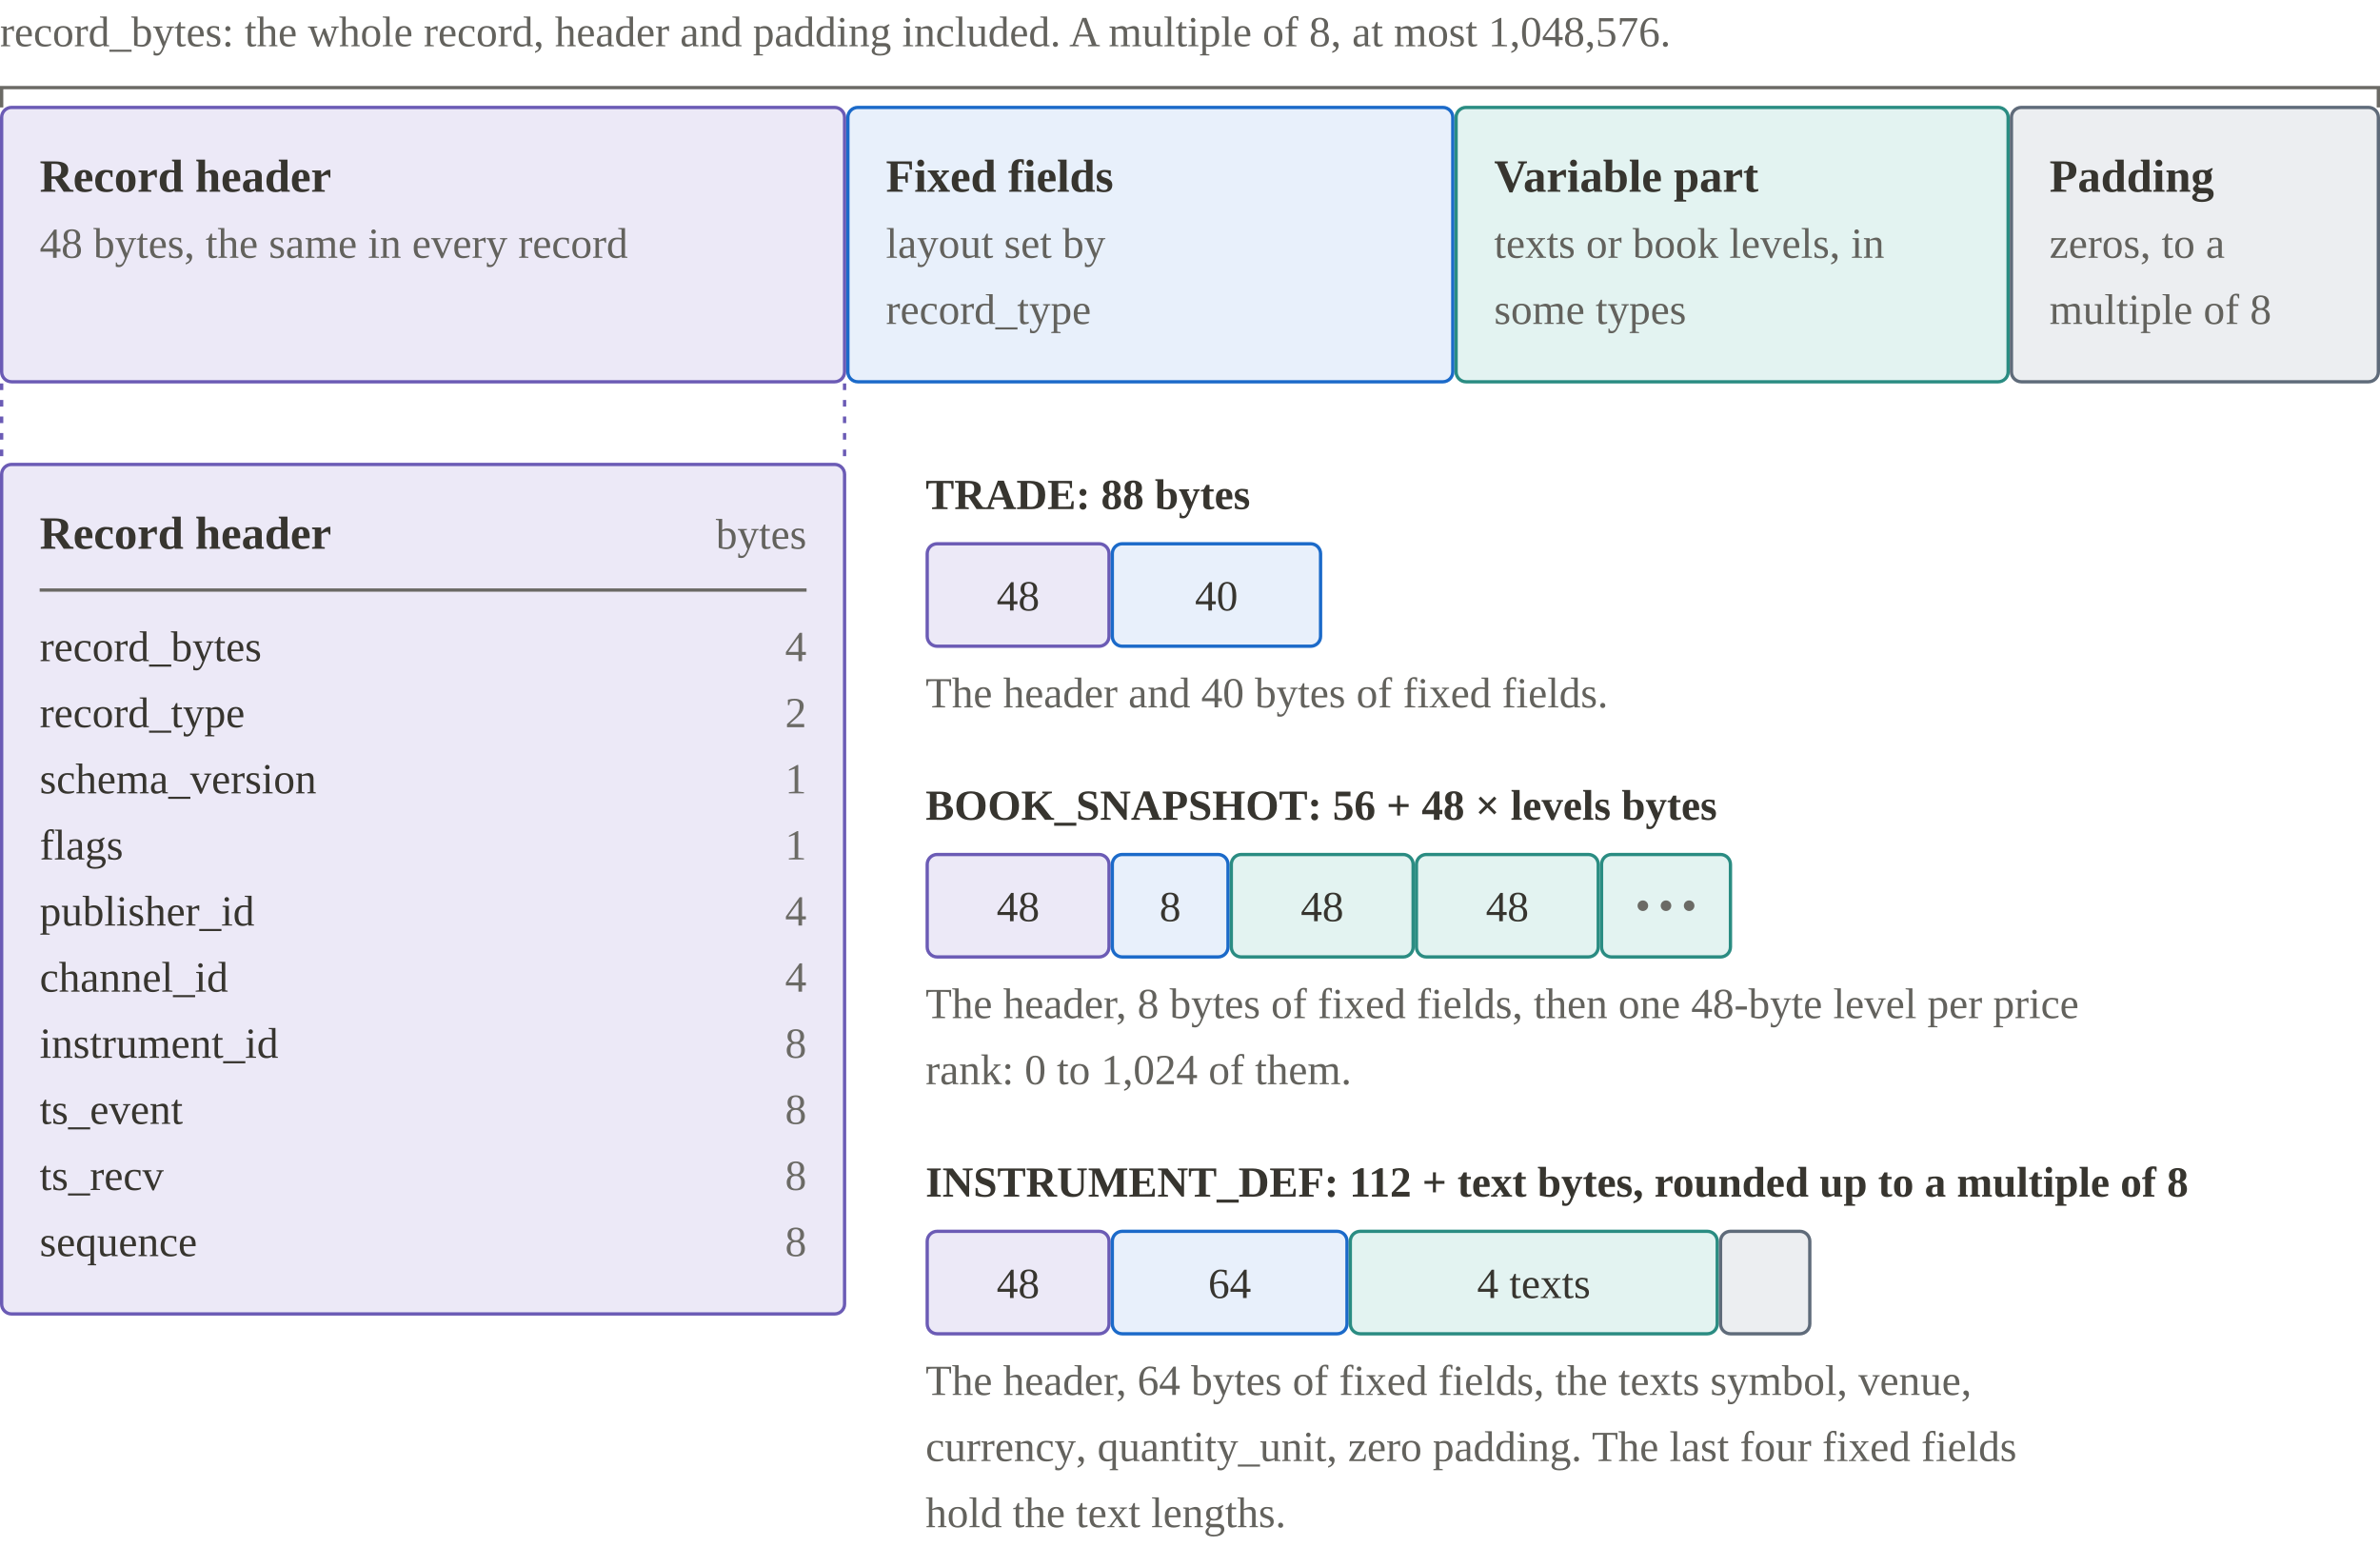
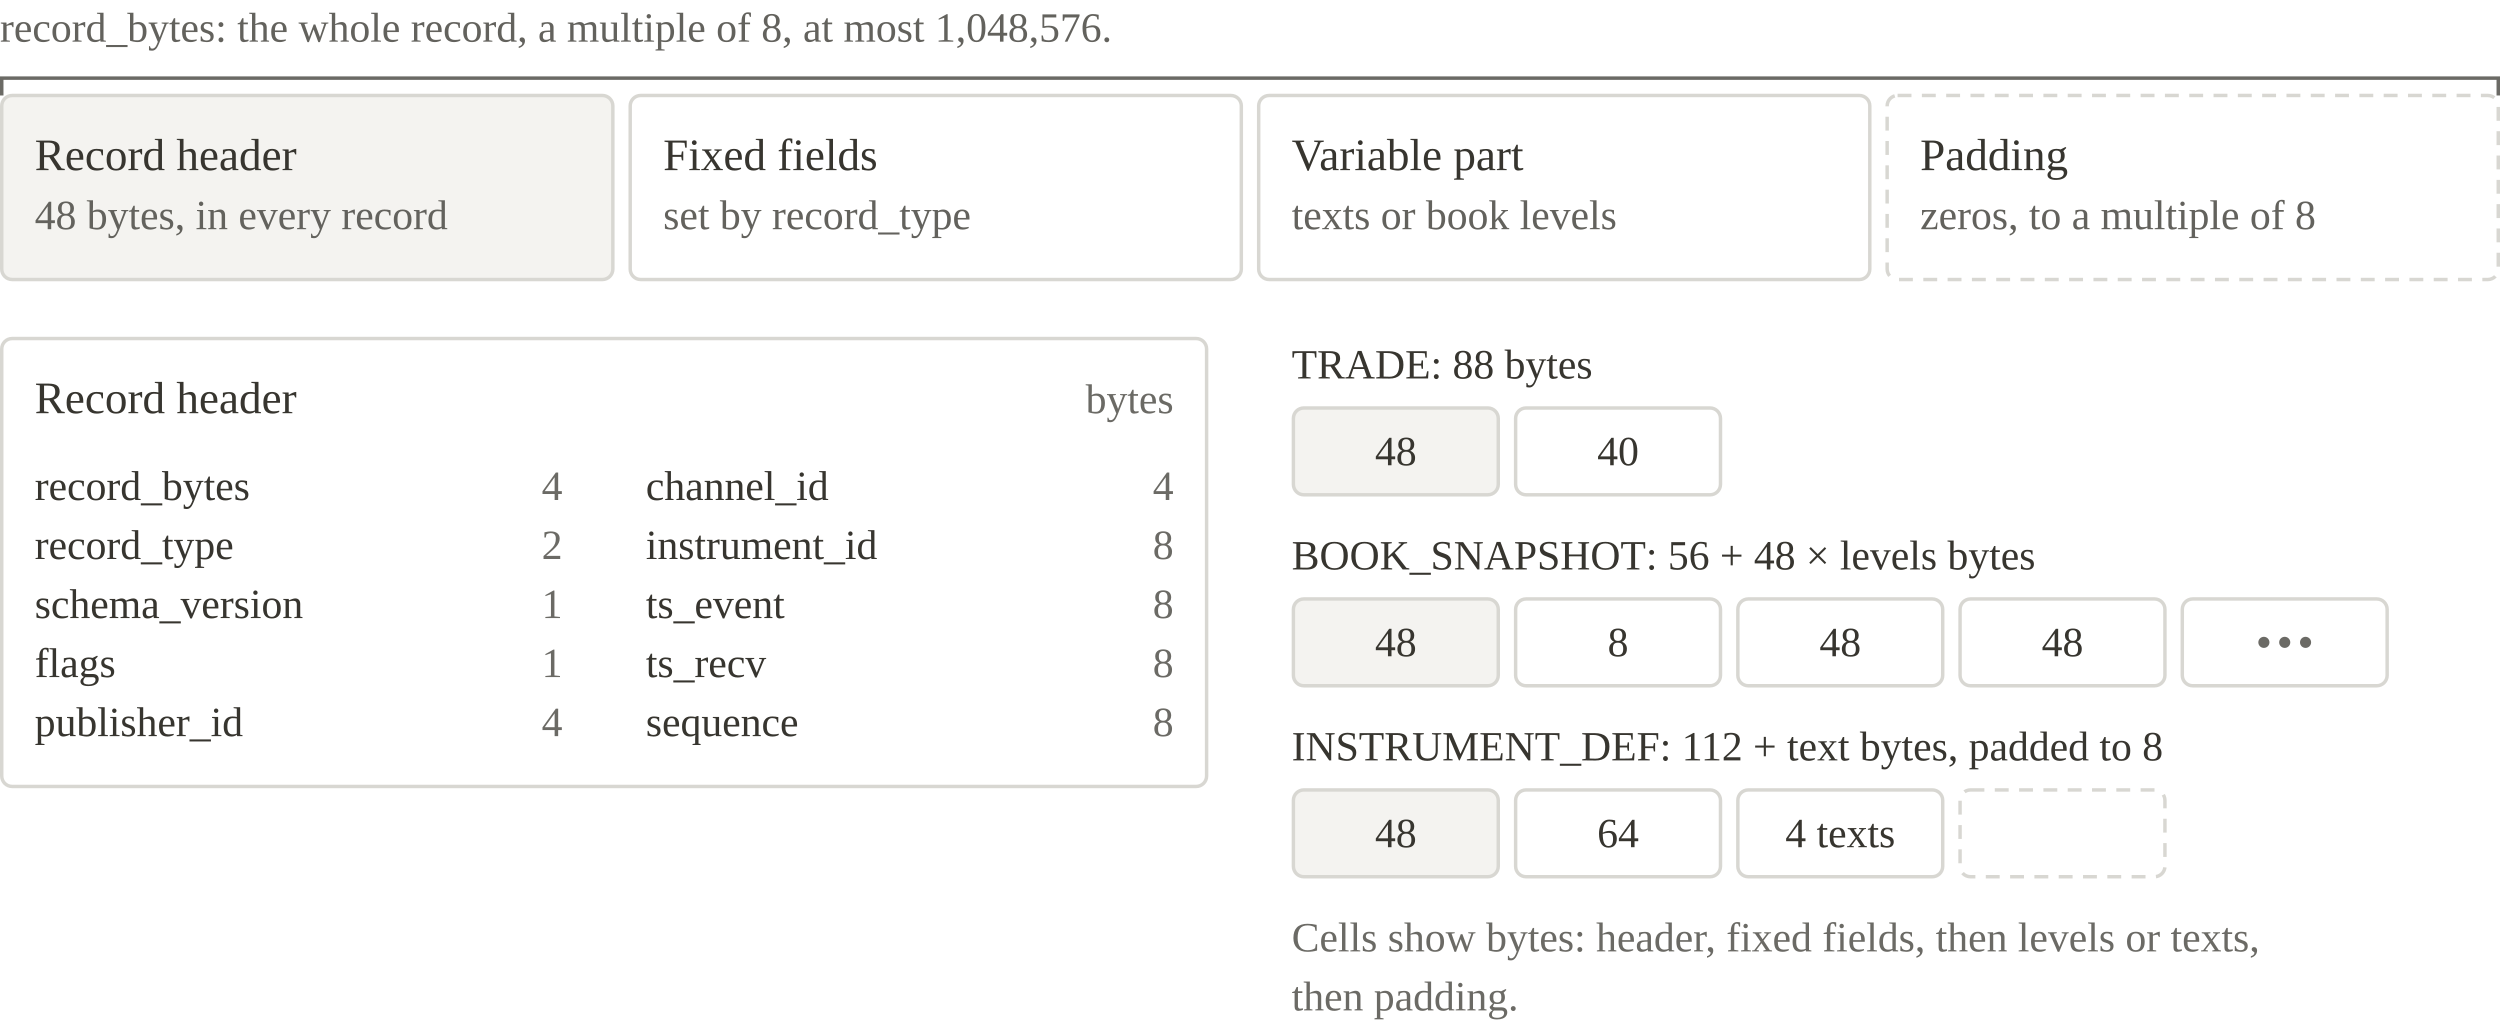
- <svg xmlns="http://www.w3.org/2000/svg" viewBox="0 0 720 468" role="img" aria-labelledby="nwtd-record-anatomy-w-title nwtd-record-anatomy-w-desc" class="nwt-diagram" font-family="inherit" fill="none">
-   <path d="M0.5 116V140" fill="none" stroke="var(--c4, #6b5bb5)" stroke-dasharray="2 3" />
-   <path d="M255.5 116V140" fill="none" stroke="var(--c4, #6b5bb5)" stroke-dasharray="2 3" />
-   <text x="0" y="14" font-size="13" fill="var(--fg-2, #63625d)">
-     <tspan font-family="var(--font-mono, ui-monospace, monospace)">record_bytes</tspan>: the whole record, header and padding included. A multiple of 8, at most 1,048,576.</text>
-   <path d="M0.5 32.5V26.5H719.5V32.5" fill="none" stroke="var(--fg-3, #6b6a65)" />
-   <rect x="0.5" y="32.5" width="255" height="83" rx="3" fill="var(--c4-bg, #ece9f7)" stroke="var(--c4, #6b5bb5)" />
-   <text x="12" y="58" font-size="14" fill="var(--fg, #37352f)" font-weight="600">Record header</text>
-   <text x="12" y="78" font-size="13" fill="var(--fg-2, #63625d)">48 bytes, the same in every record</text>
-   <rect x="256.5" y="32.5" width="183" height="83" rx="3" fill="var(--c1-bg, #e8f0fb)" stroke="var(--c1, #1b6ac9)" />
-   <text x="268" y="58" font-size="14" fill="var(--fg, #37352f)" font-weight="600">Fixed fields</text>
-   <text x="268" y="78" font-size="13" fill="var(--fg-2, #63625d)">layout set by</text>
-   <text x="268" y="98" font-size="13" fill="var(--fg-2, #63625d)">
-     <tspan font-family="var(--font-mono, ui-monospace, monospace)">record_type</tspan>
+ <svg xmlns="http://www.w3.org/2000/svg" viewBox="0 0 720 296" class="nwt-dg" font-family="inherit" role="img">
+   <style>.nwt-dg text{font-size:12px;fill:var(--fg-2,#63625d)}.nwt-dg .t{font-size:13px;font-weight:500;fill:var(--fg,#37352f)}.nwt-dg .p{fill:var(--fg,#37352f)}.nwt-dg .q{fill:var(--fg-3,#6b6a65)}.nwt-dg .m{font-family:var(--font-mono,ui-monospace,monospace)}.nwt-dg .e{text-anchor:end}.nwt-dg .c{text-anchor:middle}.nwt-dg rect,.nwt-dg polygon,.nwt-dg circle{fill:var(--panel,#ffffff);stroke:var(--line-2,#d8d7d2)}.nwt-dg .s{fill:var(--bg-2,#f4f3f0)}.nwt-dg .n{fill:none}.nwt-dg .d{stroke-dasharray:4 3}.nwt-dg .f{stroke:var(--fg,#37352f)}.nwt-dg path{fill:none;stroke:var(--fg-3,#6b6a65)}.nwt-dg .h{stroke:var(--line-2,#d8d7d2)}.nwt-dg .k{fill:var(--fg-3,#6b6a65);stroke:none}</style>
+   <text x="0" y="12">
+     <tspan class="m">record_bytes</tspan>: the whole record, a multiple of 8, at most 1,048,576.</text>
+   <path d="M0.5 27.5V22.5H719.5V27.5" />
+   <rect class="s" x="0.5" y="27.5" width="176" height="53" rx="3" />
+   <text x="10" y="49" class="t">Record header</text>
+   <text x="10" y="66">48 bytes, in every record</text>
+   <rect x="181.5" y="27.5" width="176" height="53" rx="3" />
+   <text x="191" y="49" class="t">Fixed fields</text>
+   <text x="191" y="66">set by <tspan class="m">record_type</tspan>
  </text>
-   <rect x="440.5" y="32.5" width="167" height="83" rx="3" fill="var(--c2-bg, #e3f3f1)" stroke="var(--c2, #2a8c82)" />
-   <text x="452" y="58" font-size="14" fill="var(--fg, #37352f)" font-weight="600">Variable part</text>
-   <text x="452" y="78" font-size="13" fill="var(--fg-2, #63625d)">texts or book levels, in</text>
-   <text x="452" y="98" font-size="13" fill="var(--fg-2, #63625d)">some types</text>
-   <rect x="608.5" y="32.5" width="111" height="83" rx="3" fill="var(--c5-bg, #eceef1)" stroke="var(--c5, #5f6b7a)" />
-   <text x="620" y="58" font-size="14" fill="var(--fg, #37352f)" font-weight="600">Padding</text>
-   <text x="620" y="78" font-size="13" fill="var(--fg-2, #63625d)">zeros, to a</text>
-   <text x="620" y="98" font-size="13" fill="var(--fg-2, #63625d)">multiple of 8</text>
-   <rect x="0.5" y="140.5" width="255" height="257" rx="3" fill="var(--c4-bg, #ece9f7)" stroke="var(--c4, #6b5bb5)" />
-   <text x="12" y="166" font-size="14" fill="var(--fg, #37352f)" font-weight="600">Record header</text>
-   <text x="244" y="166" font-size="13" fill="var(--fg-2, #63625d)" text-anchor="end">bytes</text>
-   <path d="M12 178.5H244" fill="none" stroke="var(--fg-3, #6b6a65)" />
-   <text x="12" y="200" font-size="13" fill="var(--fg, #37352f)">
-     <tspan font-family="var(--font-mono, ui-monospace, monospace)">record_bytes</tspan>
-   </text>
-   <text x="244" y="200" font-size="13" fill="var(--fg-3, #6b6a65)" text-anchor="end">
-     <tspan font-family="var(--font-mono, ui-monospace, monospace)">4</tspan>
-   </text>
-   <text x="12" y="220" font-size="13" fill="var(--fg, #37352f)">
-     <tspan font-family="var(--font-mono, ui-monospace, monospace)">record_type</tspan>
-   </text>
-   <text x="244" y="220" font-size="13" fill="var(--fg-3, #6b6a65)" text-anchor="end">
-     <tspan font-family="var(--font-mono, ui-monospace, monospace)">2</tspan>
-   </text>
-   <text x="12" y="240" font-size="13" fill="var(--fg, #37352f)">
-     <tspan font-family="var(--font-mono, ui-monospace, monospace)">schema_version</tspan>
-   </text>
-   <text x="244" y="240" font-size="13" fill="var(--fg-3, #6b6a65)" text-anchor="end">
-     <tspan font-family="var(--font-mono, ui-monospace, monospace)">1</tspan>
-   </text>
-   <text x="12" y="260" font-size="13" fill="var(--fg, #37352f)">
-     <tspan font-family="var(--font-mono, ui-monospace, monospace)">flags</tspan>
-   </text>
-   <text x="244" y="260" font-size="13" fill="var(--fg-3, #6b6a65)" text-anchor="end">
-     <tspan font-family="var(--font-mono, ui-monospace, monospace)">1</tspan>
-   </text>
-   <text x="12" y="280" font-size="13" fill="var(--fg, #37352f)">
-     <tspan font-family="var(--font-mono, ui-monospace, monospace)">publisher_id</tspan>
-   </text>
-   <text x="244" y="280" font-size="13" fill="var(--fg-3, #6b6a65)" text-anchor="end">
-     <tspan font-family="var(--font-mono, ui-monospace, monospace)">4</tspan>
-   </text>
-   <text x="12" y="300" font-size="13" fill="var(--fg, #37352f)">
-     <tspan font-family="var(--font-mono, ui-monospace, monospace)">channel_id</tspan>
-   </text>
-   <text x="244" y="300" font-size="13" fill="var(--fg-3, #6b6a65)" text-anchor="end">
-     <tspan font-family="var(--font-mono, ui-monospace, monospace)">4</tspan>
-   </text>
-   <text x="12" y="320" font-size="13" fill="var(--fg, #37352f)">
-     <tspan font-family="var(--font-mono, ui-monospace, monospace)">instrument_id</tspan>
-   </text>
-   <text x="244" y="320" font-size="13" fill="var(--fg-3, #6b6a65)" text-anchor="end">
-     <tspan font-family="var(--font-mono, ui-monospace, monospace)">8</tspan>
-   </text>
-   <text x="12" y="340" font-size="13" fill="var(--fg, #37352f)">
-     <tspan font-family="var(--font-mono, ui-monospace, monospace)">ts_event</tspan>
-   </text>
-   <text x="244" y="340" font-size="13" fill="var(--fg-3, #6b6a65)" text-anchor="end">
-     <tspan font-family="var(--font-mono, ui-monospace, monospace)">8</tspan>
-   </text>
-   <text x="12" y="360" font-size="13" fill="var(--fg, #37352f)">
-     <tspan font-family="var(--font-mono, ui-monospace, monospace)">ts_recv</tspan>
-   </text>
-   <text x="244" y="360" font-size="13" fill="var(--fg-3, #6b6a65)" text-anchor="end">
-     <tspan font-family="var(--font-mono, ui-monospace, monospace)">8</tspan>
-   </text>
-   <text x="12" y="380" font-size="13" fill="var(--fg, #37352f)">
-     <tspan font-family="var(--font-mono, ui-monospace, monospace)">sequence</tspan>
-   </text>
-   <text x="244" y="380" font-size="13" fill="var(--fg-3, #6b6a65)" text-anchor="end">
-     <tspan font-family="var(--font-mono, ui-monospace, monospace)">8</tspan>
-   </text>
-   <text x="280" y="154" font-size="13" fill="var(--fg, #37352f)" font-weight="600">
-     <tspan font-family="var(--font-mono, ui-monospace, monospace)">TRADE</tspan>: 88 bytes</text>
-   <rect x="280.5" y="164.5" width="55" height="31" rx="3" fill="var(--c4-bg, #ece9f7)" stroke="var(--c4, #6b5bb5)" />
-   <text x="308" y="184.68" font-size="13" fill="var(--fg, #37352f)" text-anchor="middle">48</text>
-   <rect x="336.5" y="164.5" width="63" height="31" rx="3" fill="var(--c1-bg, #e8f0fb)" stroke="var(--c1, #1b6ac9)" />
-   <text x="368" y="184.68" font-size="13" fill="var(--fg, #37352f)" text-anchor="middle">40</text>
-   <text x="280" y="214" font-size="13" fill="var(--fg-2, #63625d)">The header and 40 bytes of fixed fields.</text>
-   <text x="280" y="248" font-size="13" fill="var(--fg, #37352f)" font-weight="600">
-     <tspan font-family="var(--font-mono, ui-monospace, monospace)">BOOK_SNAPSHOT</tspan>: 56 + 48 × <tspan font-family="var(--font-mono, ui-monospace, monospace)">levels</tspan> bytes</text>
-   <rect x="280.5" y="258.5" width="55" height="31" rx="3" fill="var(--c4-bg, #ece9f7)" stroke="var(--c4, #6b5bb5)" />
-   <text x="308" y="278.68" font-size="13" fill="var(--fg, #37352f)" text-anchor="middle">48</text>
-   <rect x="336.5" y="258.5" width="35" height="31" rx="3" fill="var(--c1-bg, #e8f0fb)" stroke="var(--c1, #1b6ac9)" />
-   <text x="354" y="278.68" font-size="13" fill="var(--fg, #37352f)" text-anchor="middle">8</text>
-   <rect x="372.5" y="258.5" width="55" height="31" rx="3" fill="var(--c2-bg, #e3f3f1)" stroke="var(--c2, #2a8c82)" />
-   <text x="400" y="278.68" font-size="13" fill="var(--fg, #37352f)" text-anchor="middle">48</text>
-   <rect x="428.5" y="258.5" width="55" height="31" rx="3" fill="var(--c2-bg, #e3f3f1)" stroke="var(--c2, #2a8c82)" />
-   <text x="456" y="278.68" font-size="13" fill="var(--fg, #37352f)" text-anchor="middle">48</text>
-   <rect x="484.5" y="258.5" width="39" height="31" rx="3" fill="var(--c2-bg, #e3f3f1)" stroke="var(--c2, #2a8c82)" />
-   <circle cx="497.0" cy="274.0" r="1.6" fill="var(--fg-3, #6b6a65)" />
-   <circle cx="504.0" cy="274.0" r="1.6" fill="var(--fg-3, #6b6a65)" />
-   <circle cx="511.0" cy="274.0" r="1.6" fill="var(--fg-3, #6b6a65)" />
-   <text x="280" y="308" font-size="13" fill="var(--fg-2, #63625d)">The header, 8 bytes of fixed fields, then one 48-byte level per price</text>
-   <text x="280" y="328" font-size="13" fill="var(--fg-2, #63625d)">rank: 0 to 1,024 of them.</text>
-   <text x="280" y="362" font-size="13" fill="var(--fg, #37352f)" font-weight="600">
-     <tspan font-family="var(--font-mono, ui-monospace, monospace)">INSTRUMENT_DEF</tspan>: 112 + text bytes, rounded up to a multiple of 8</text>
-   <rect x="280.5" y="372.5" width="55" height="31" rx="3" fill="var(--c4-bg, #ece9f7)" stroke="var(--c4, #6b5bb5)" />
-   <text x="308" y="392.68" font-size="13" fill="var(--fg, #37352f)" text-anchor="middle">48</text>
-   <rect x="336.5" y="372.5" width="71" height="31" rx="3" fill="var(--c1-bg, #e8f0fb)" stroke="var(--c1, #1b6ac9)" />
-   <text x="372" y="392.68" font-size="13" fill="var(--fg, #37352f)" text-anchor="middle">64</text>
-   <rect x="408.5" y="372.5" width="111" height="31" rx="3" fill="var(--c2-bg, #e3f3f1)" stroke="var(--c2, #2a8c82)" />
-   <text x="464" y="392.68" font-size="13" fill="var(--fg, #37352f)" text-anchor="middle">4 texts</text>
-   <rect x="520.5" y="372.5" width="27" height="31" rx="3" fill="var(--c5-bg, #eceef1)" stroke="var(--c5, #5f6b7a)" />
-   <text x="280" y="422" font-size="13" fill="var(--fg-2, #63625d)">The header, 64 bytes of fixed fields, the texts <tspan font-family="var(--font-mono, ui-monospace, monospace)">symbol</tspan>, <tspan font-family="var(--font-mono, ui-monospace, monospace)">venue</tspan>,</text>
-   <text x="280" y="442" font-size="13" fill="var(--fg-2, #63625d)">
-     <tspan font-family="var(--font-mono, ui-monospace, monospace)">currency</tspan>, <tspan font-family="var(--font-mono, ui-monospace, monospace)">quantity_unit</tspan>, zero padding. The last four fixed fields</text>
-   <text x="280" y="462" font-size="13" fill="var(--fg-2, #63625d)">hold the text lengths.</text>
+   <rect x="362.5" y="27.5" width="176" height="53" rx="3" />
+   <text x="372" y="49" class="t">Variable part</text>
+   <text x="372" y="66">texts or book levels</text>
+   <rect class="d" x="543.5" y="27.5" width="176" height="53" rx="3" />
+   <text x="553" y="49" class="t">Padding</text>
+   <text x="553" y="66">zeros, to a multiple of 8</text>
+   <rect x="0.5" y="97.5" width="347" height="129" rx="3" />
+   <text x="10" y="119" class="t">Record header</text>
+   <text x="338" y="119" class="q e">bytes</text>
+   <text x="10" y="144" class="p m">record_bytes</text>
+   <text x="162" y="144" class="q e m">4</text>
+   <text x="10" y="161" class="p m">record_type</text>
+   <text x="162" y="161" class="q e m">2</text>
+   <text x="10" y="178" class="p m">schema_version</text>
+   <text x="162" y="178" class="q e m">1</text>
+   <text x="10" y="195" class="p m">flags</text>
+   <text x="162" y="195" class="q e m">1</text>
+   <text x="10" y="212" class="p m">publisher_id</text>
+   <text x="162" y="212" class="q e m">4</text>
+   <text x="186" y="144" class="p m">channel_id</text>
+   <text x="338" y="144" class="q e m">4</text>
+   <text x="186" y="161" class="p m">instrument_id</text>
+   <text x="338" y="161" class="q e m">8</text>
+   <text x="186" y="178" class="p m">ts_event</text>
+   <text x="338" y="178" class="q e m">8</text>
+   <text x="186" y="195" class="p m">ts_recv</text>
+   <text x="338" y="195" class="q e m">8</text>
+   <text x="186" y="212" class="p m">sequence</text>
+   <text x="338" y="212" class="q e m">8</text>
+   <text x="372" y="109" class="p">
+     <tspan class="m">TRADE</tspan>: 88 bytes</text>
+   <rect class="s" x="372.5" y="117.5" width="59" height="25" rx="3" />
+   <text x="402" y="134" class="p c">48</text>
+   <rect x="436.5" y="117.5" width="59" height="25" rx="3" />
+   <text x="466" y="134" class="p c">40</text>
+   <text x="372" y="164" class="p">
+     <tspan class="m">BOOK_SNAPSHOT</tspan>: 56 + 48 × <tspan class="m">levels</tspan> bytes</text>
+   <rect class="s" x="372.5" y="172.5" width="59" height="25" rx="3" />
+   <text x="402" y="189" class="p c">48</text>
+   <rect x="436.5" y="172.5" width="59" height="25" rx="3" />
+   <text x="466" y="189" class="p c">8</text>
+   <rect x="500.5" y="172.5" width="59" height="25" rx="3" />
+   <text x="530" y="189" class="p c">48</text>
+   <rect x="564.5" y="172.5" width="59" height="25" rx="3" />
+   <text x="594" y="189" class="p c">48</text>
+   <rect x="628.5" y="172.5" width="59" height="25" rx="3" />
+   <circle class="k" cx="652" cy="185" r="1.6" />
+   <circle class="k" cx="658" cy="185" r="1.6" />
+   <circle class="k" cx="664" cy="185" r="1.6" />
+   <text x="372" y="219" class="p">
+     <tspan class="m">INSTRUMENT_DEF</tspan>: 112 + text bytes, padded to 8</text>
+   <rect class="s" x="372.5" y="227.5" width="59" height="25" rx="3" />
+   <text x="402" y="244" class="p c">48</text>
+   <rect x="436.5" y="227.5" width="59" height="25" rx="3" />
+   <text x="466" y="244" class="p c">64</text>
+   <rect x="500.5" y="227.5" width="59" height="25" rx="3" />
+   <text x="530" y="244" class="p c">4 texts</text>
+   <rect class="d" x="564.5" y="227.5" width="59" height="25" rx="3" />
+   <text x="372" y="274" class="q">Cells show bytes: header, fixed fields, then levels or texts,</text>
+   <text x="372" y="291" class="q">then padding.</text>
</svg>
